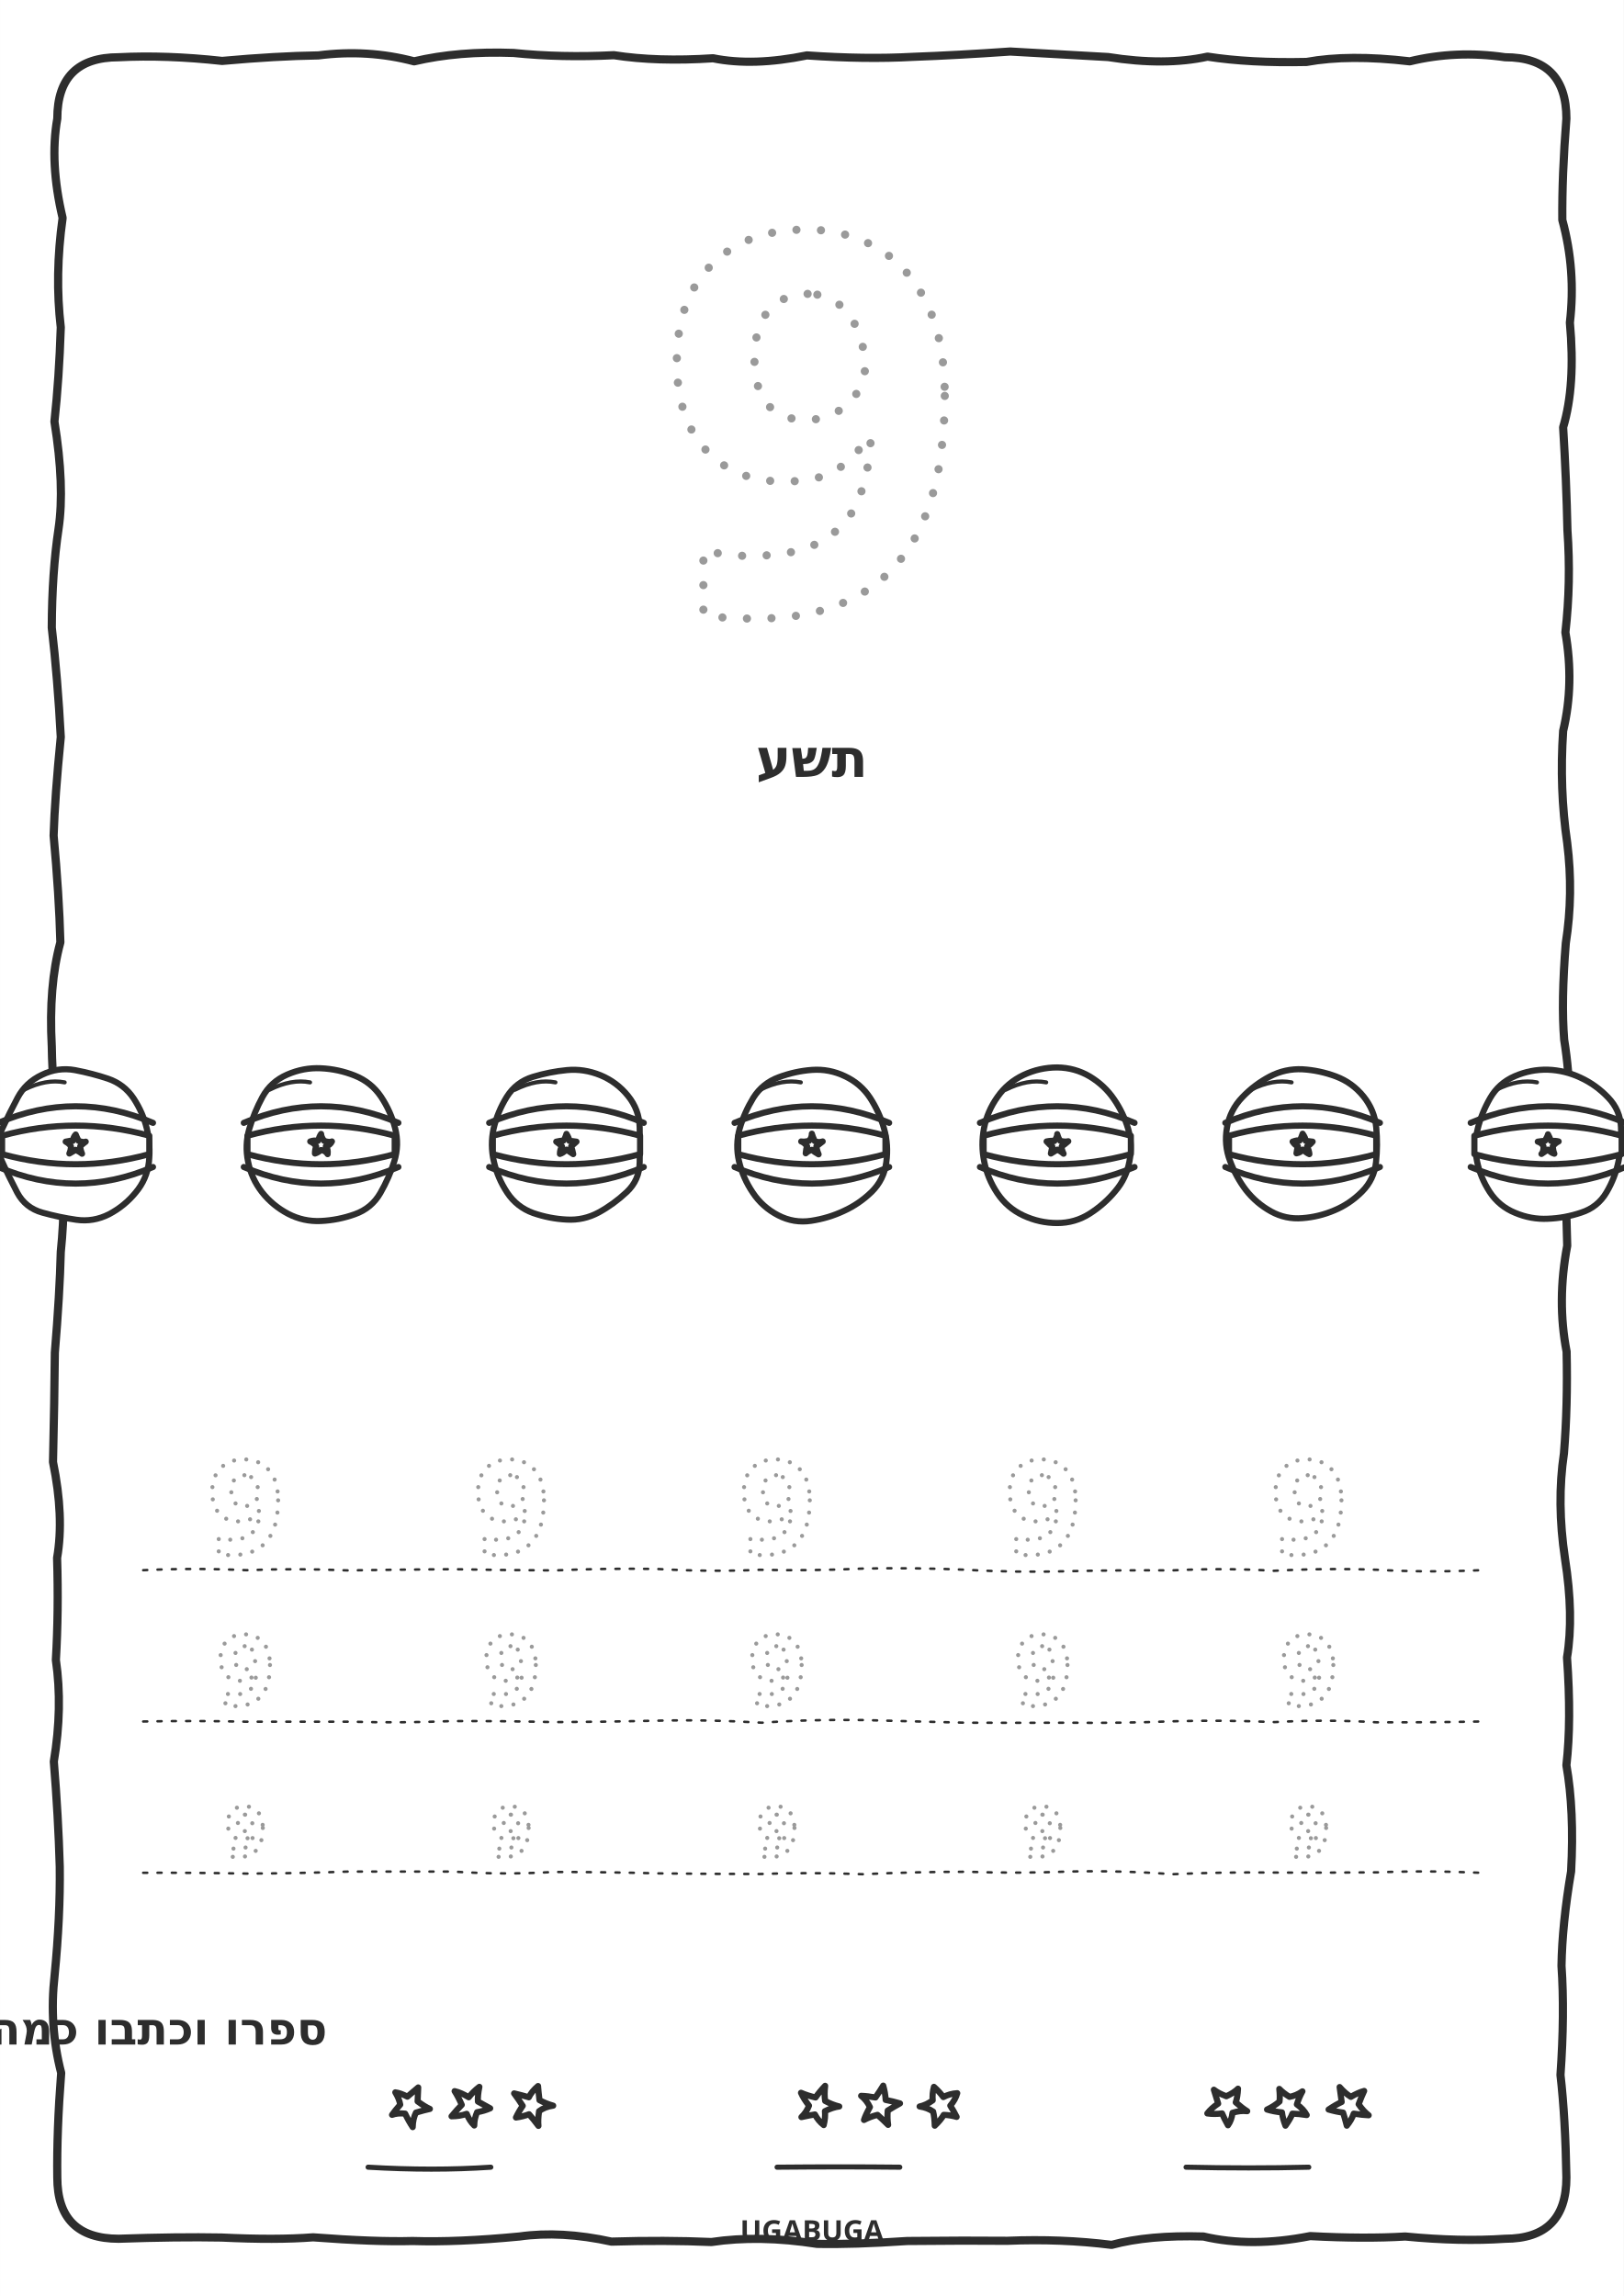
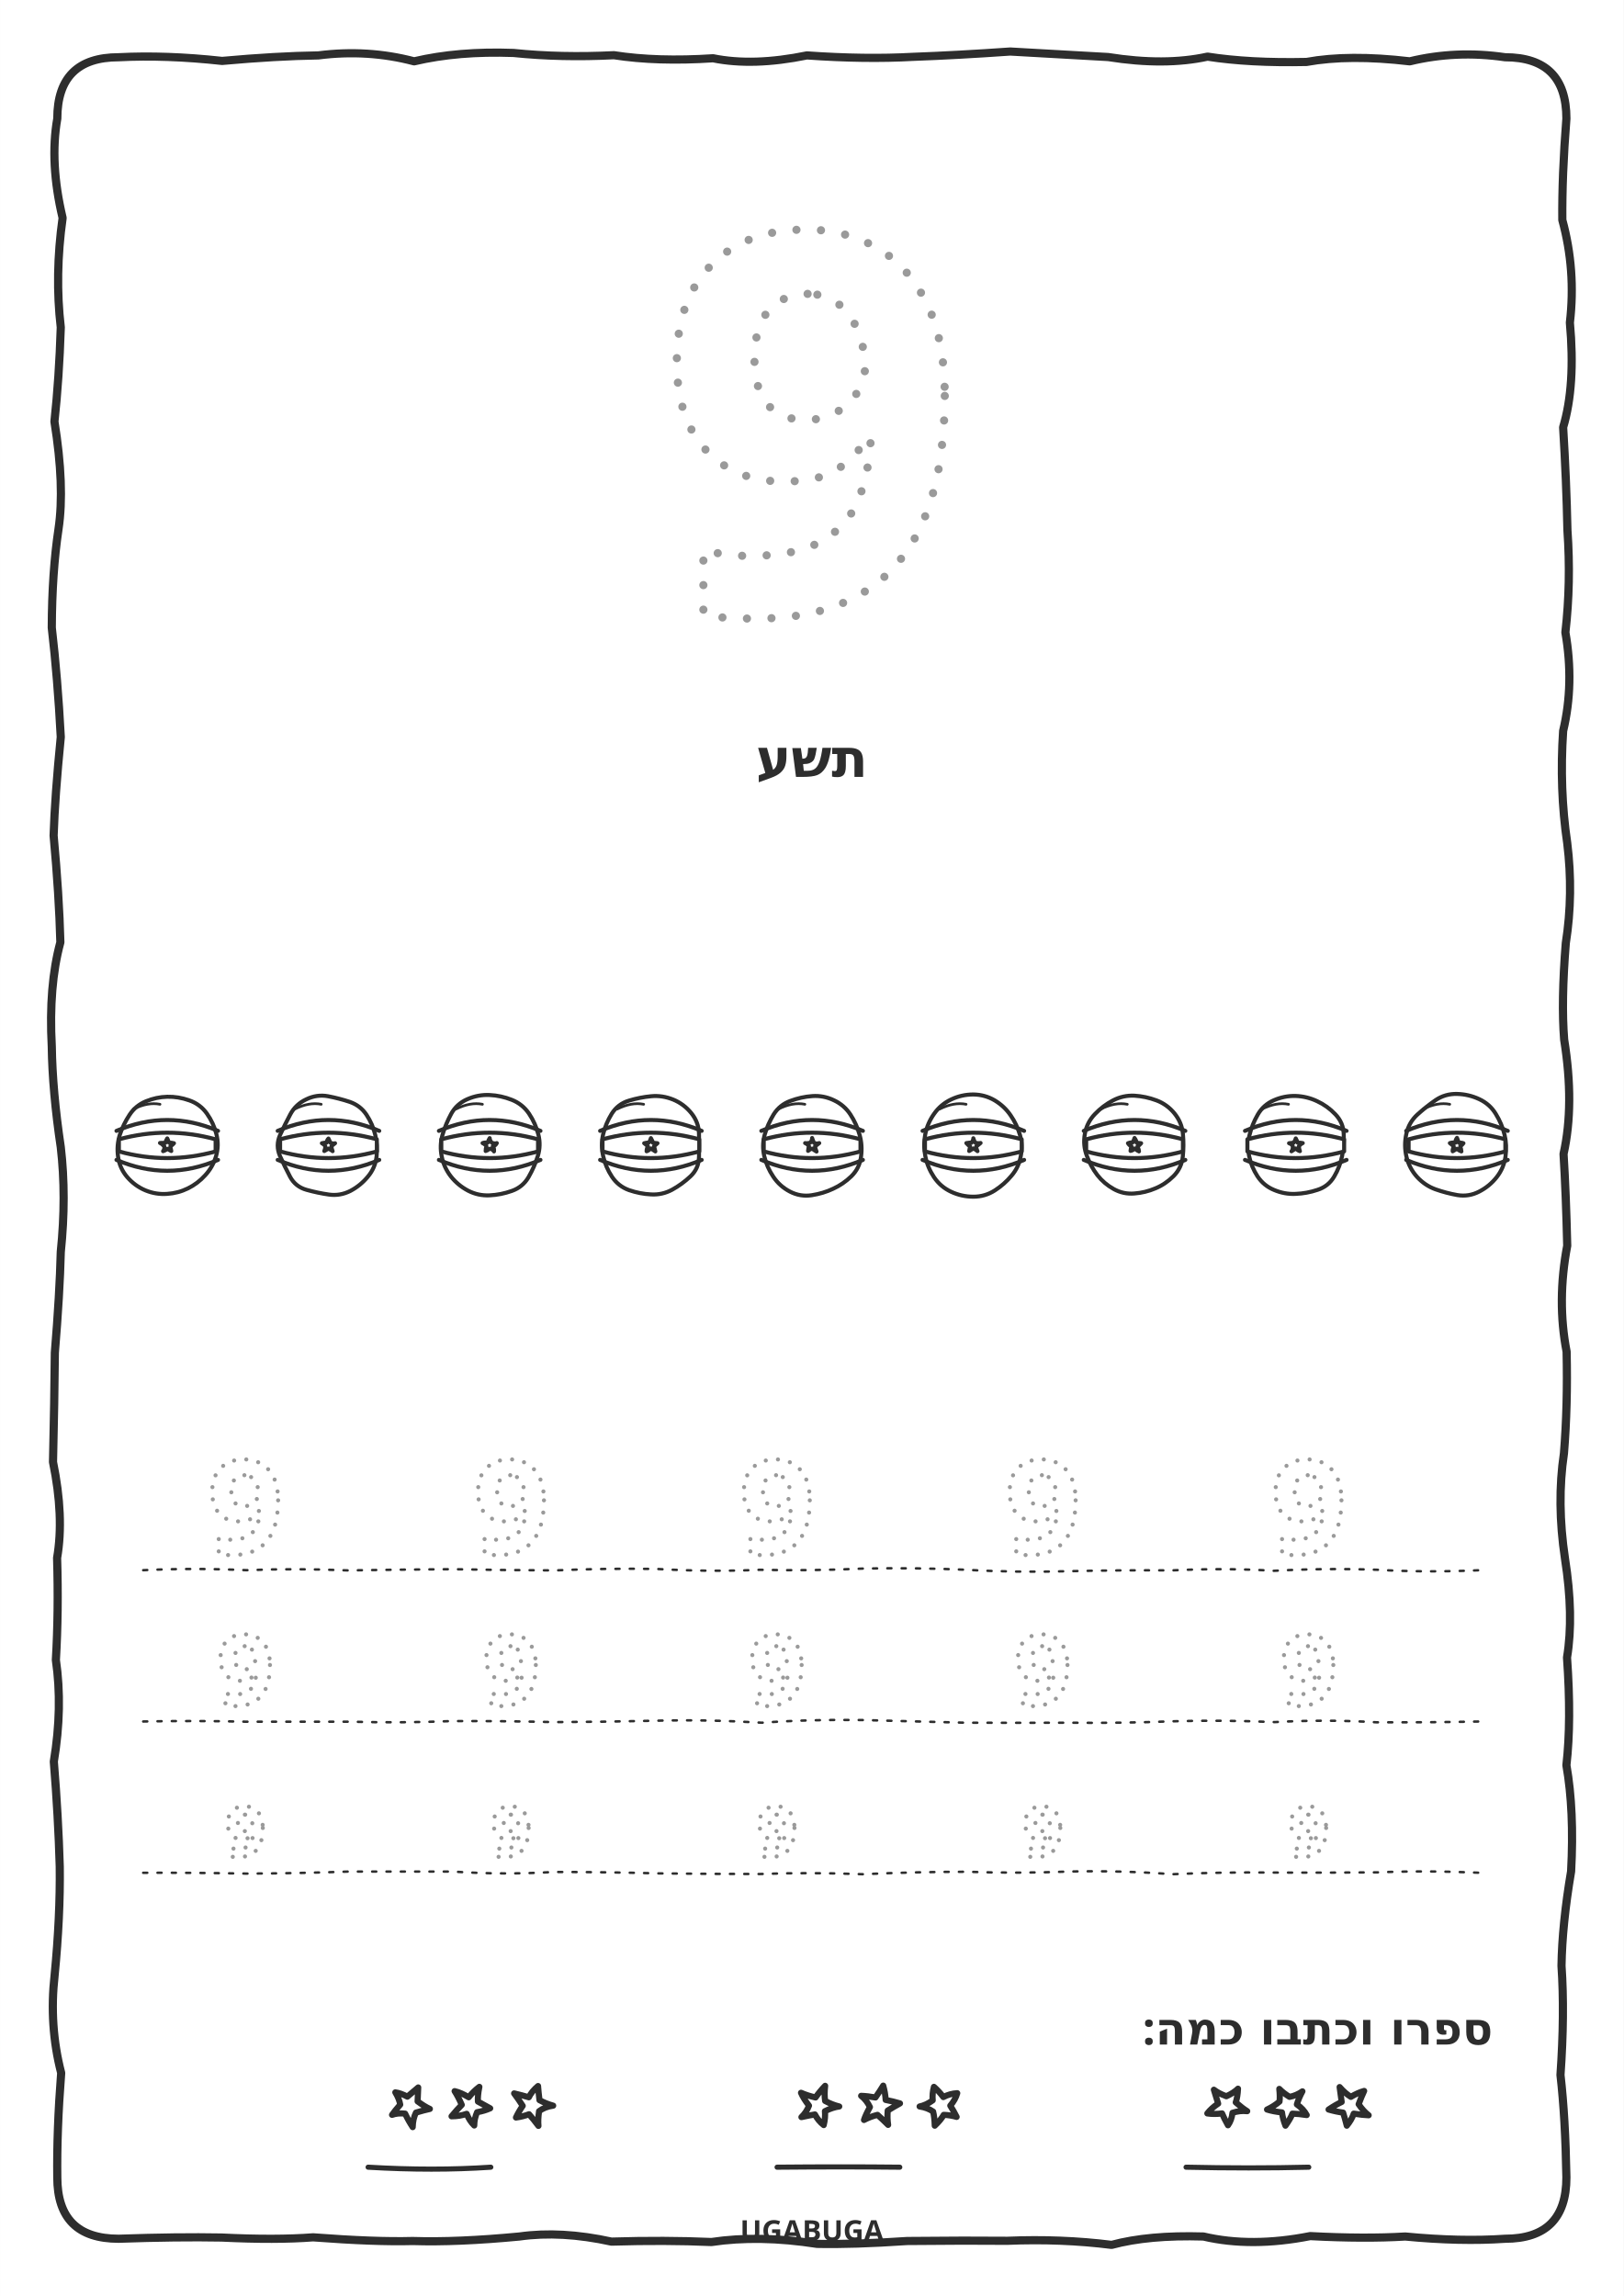
<svg xmlns="http://www.w3.org/2000/svg" width="210mm" height="297mm" viewBox="0 0 794 1123" fill="none" stroke="#2d2d2d" stroke-width="3" stroke-linecap="round" stroke-linejoin="round" font-family="Kalam, cursive">
  <defs />
  <rect width="794" height="1123" fill="#ffffff" stroke="none" />
  <path d="M58,28 Q81.2,26.8 108.6,29.8 Q135.1,27.4 155.7,27.1 Q179.8,24 202.5,30 Q224.1,24.9 251.1,25.9 Q274.5,28.3 300.2,27 Q321.3,30.3 348.7,28.5 Q368.3,32.5 394.6,27.1 Q423,29.1 446.5,27.8 Q468.4,27 494,25.2 Q522.4,26.8 541.9,27.9 Q569.6,32.3 590.5,27.7 Q611,30.9 638.9,30.3 Q659.7,26.5 689.4,30 Q712.1,24.5 736,28 Q766,28 766,58 Q763.8,85.8 764,107.6 Q770.7,132.1 767.7,157.8 Q770.5,188.6 764.4,209 Q766,235.1 766.5,259.3 Q768.3,285 765.5,309.3 Q769.9,334.5 764.4,357.5 Q762.5,385.9 766.4,412.3 Q769.5,437.2 765.7,461.3 Q763.4,489.8 764.9,508.5 Q770,540.3 764.6,564.4 Q765.8,583.6 766.4,609.3 Q761.3,636.3 766.1,661.1 Q766.7,687.5 764.8,710.8 Q761.2,735 765.3,762.3 Q769.7,790.3 766.3,810.7 Q768.5,841.7 766,863.4 Q769.9,885.5 768.3,915.3 Q763.9,941.4 763.6,961.5 Q765.2,984.9 763.1,1014.9 Q765.5,1035.8 766,1065 Q766,1095 736,1095 Q714.2,1096.5 687.2,1093.9 Q667.3,1095.1 640.7,1093.7 Q611.9,1099.4 588.5,1093.9 Q561.7,1093.1 543.6,1098 Q518.9,1094.9 492.6,1096 Q473.5,1095.8 443.6,1096.1 Q417.1,1097.9 399.5,1097.5 Q371.1,1093.1 347.9,1096.6 Q325.3,1095.6 299,1096.4 Q274.4,1091 254,1093.9 Q223.6,1096.8 201.8,1096.1 Q183.4,1096.6 153.1,1094.3 Q135,1095.7 108.3,1094.4 Q86.8,1094 58,1095 Q28,1095 28,1065 Q27.7,1042.1 29.9,1013.9 Q23.9,990.7 26.7,966 Q29.5,937.3 29.2,913 Q28.5,888.6 26.3,861.6 Q30.7,835.1 27.3,811.9 Q28.7,788.2 27.9,762 Q31.4,741.9 25.9,715.1 Q26.6,685.1 26.8,661.6 Q29.2,632.7 29.7,612.3 Q32.5,585.2 29.7,561.1 Q25.6,533.6 25.3,511.8 Q23.7,482.3 29.5,460.9 Q28.9,437.8 26.2,408.7 Q26.8,389.7 29.7,360.5 Q28.2,332 25.3,307 Q25.4,280 28.6,258.7 Q31.7,237.9 26.6,206.2 Q28.9,185 29.7,160.1 Q26.7,134.5 30.6,106.6 Q24.2,79.6 28,58 Q28,28 58,28 Z" stroke-width="4" />
  <text x="397" y="300" font-family="Heebo, sans-serif" font-size="260" font-weight="700" text-anchor="middle" direction="ltr" fill="none" stroke="#9a9a9a" stroke-width="4" stroke-dasharray="0 12" stroke-linecap="round">9</text>
  <text x="397" y="380" font-family="Heebo, sans-serif" font-size="26" font-weight="700" text-anchor="middle" direction="rtl" fill="#2d2d2d" stroke="none">תשע</text>
-   <path d="M-46.7,568.1 Q-49.2,576.3 -54.8,582.3 Q-60.3,588.4 -67.6,592 Q-74.9,595.6 -83.1,596.1 Q-91.4,596.7 -99.2,593.5 Q-107.1,590.2 -112.8,583.6 Q-118.4,577.1 -119.6,568.5 Q-120.8,560 -118.3,552.1 Q-115.7,544.3 -111.1,537.3 Q-106.6,530.4 -98.9,527.2 Q-91.2,524 -83,523.8 Q-74.7,523.6 -66.6,526.5 Q-58.5,529.3 -53.5,536.3 Q-48.5,543.4 -46.4,551.7 Q-44.3,560 -46.7,568.1 Z" fill="#ffffff" />
-   <path d="M-120.8,549.2 Q-83,533 -45.2,549.2 M-120.8,570.8 Q-83,587 -45.2,570.8" />
-   <path d="M-119,555.5 Q-83,545.6 -47,555.5 L-47,564.5 Q-83,574.4 -119,564.5 Z" fill="#ffffff" />
-   <path d="M-83,554.8 Q-82.6,555.8 -81.6,558.1 Q-80,557.8 -78,558.4 Q-78.6,559.2 -80.7,560.8 Q-80.3,563 -80,564.2 Q-81.3,563.6 -83,562.5 Q-83.9,563.6 -86.1,564.3 Q-84.9,563 -85.2,560.7 Q-87,558.8 -88.4,558.2 Q-86,558.1 -84.4,558.1 Q-83.9,556.1 -83,554.8 Z" fill="#ffffff" />
-   <path d="M-108.2,533 Q-97.4,527.6 -88.4,529.4" stroke-width="2" />
-   <path d="M72.8,568.4 Q71.8,576.8 66.3,583.3 Q60.9,589.9 53.3,593.9 Q45.6,597.8 37.3,596.6 Q28.9,595.4 20.7,593.1 Q12.4,590.8 8.4,583.3 Q4.4,575.7 0.9,567.9 Q-2.5,560 1,552.2 Q4.6,544.4 8.6,536.9 Q12.6,529.4 20.5,525.7 Q28.3,521.9 36.6,523.4 Q45,525 52.8,527.6 Q60.7,530.3 65.3,537.2 Q69.9,544.2 71.8,552.1 Q73.7,560 72.8,568.4 Z" fill="#ffffff" />
-   <path d="M-0.8,549.2 Q37,533 74.8,549.2 M-0.8,570.8 Q37,587 74.8,570.8" />
-   <path d="M1,555.5 Q37,545.6 73,555.5 L73,564.5 Q37,574.4 1,564.5 Z" fill="#ffffff" />
-   <path d="M37,554.9 Q37.4,556 38.4,558 Q40.7,558.9 41.9,558.4 Q40,559.8 39.2,560.7 Q39.3,562.4 40.1,564.3 Q39.2,563.5 37,562.4 Q34.8,563.7 33.9,564.2 Q34.6,562.7 34.7,560.8 Q34.1,559.5 32.1,558.4 Q34.6,557.8 35.6,558 Q35.9,556 37,554.9 Z" fill="#ffffff" />
-   <path d="M11.8,533 Q22.6,527.6 31.6,529.4" stroke-width="2" />
-   <path d="M192.8,568 Q190.3,576 186,583.5 Q181.7,591 173.5,593.9 Q165.4,596.8 156.9,597.2 Q148.4,597.6 140.9,593.7 Q133.3,589.7 128.1,583.1 Q122.9,576.4 121.3,568.2 Q119.6,560 121.9,552.1 Q124.2,544.2 128.3,536.6 Q132.4,529.1 140.4,525.6 Q148.4,522.1 156.9,522.5 Q165.5,522.9 173.5,526.1 Q181.5,529.3 186.3,536.4 Q191.1,543.6 193.2,551.8 Q195.3,560 192.8,568 Z" fill="#ffffff" />
-   <path d="M119.2,549.2 Q157,533 194.8,549.2 M119.2,570.8 Q157,587 194.8,570.8" />
-   <path d="M121,555.5 Q157,545.6 193,555.5 L193,564.5 Q157,574.4 121,564.5 Z" fill="#ffffff" />
-   <path d="M157,554.6 Q157.1,556.3 158.5,558 Q161,558.9 162.3,558.3 Q161.4,560.2 159.3,560.7 Q160.5,561.9 160.2,564.5 Q159.2,562.8 157,562.5 Q155.2,563.9 154,564.2 Q154,562.2 154.6,560.8 Q153.9,559.3 151.7,558.3 Q153.6,557.6 155.5,558 Q156.2,555.7 157,554.6 Z" fill="#ffffff" />
-   <path d="M131.8,533 Q142.6,527.6 151.6,529.4" stroke-width="2" />
-   <path d="M312.8,568.6 Q312.7,577.2 306.4,583.1 Q300.1,589 292.8,593 Q285.4,597 277.1,596.5 Q268.8,596.1 260.7,593.3 Q252.7,590.4 248,583.3 Q243.3,576.2 241.5,568.1 Q239.6,560 241.4,551.9 Q243.3,543.8 247.8,536.5 Q252.4,529.2 260.6,526.7 Q268.8,524.2 277.2,523.4 Q285.5,522.6 293.6,525.9 Q301.6,529.2 307.1,536 Q312.6,542.8 312.8,551.4 Q313,560 312.8,568.6 Z" fill="#ffffff" />
-   <path d="M239.2,549.2 Q277,533 314.8,549.2 M239.2,570.8 Q277,587 314.8,570.8" />
-   <path d="M241,555.5 Q277,545.6 313,555.5 L313,564.5 Q277,574.4 241,564.5 Z" fill="#ffffff" />
-   <path d="M277,554.6 Q278.3,556.7 278.4,558 Q279.9,558.1 281.9,558.4 Q281.3,558.9 279.3,560.7 Q279.8,562.1 280.3,564.5 Q279,563.7 277,562.3 Q275.2,564 273.8,564.4 Q273.8,562.3 274.8,560.7 Q273.4,559.4 272,558.4 Q274,557.9 275.5,557.9 Q276.3,556.9 277,554.6 Z" fill="#ffffff" />
-   <path d="M251.8,533 Q262.6,527.6 271.6,529.4" stroke-width="2" />
-   <path d="M433.4,568.5 Q432.3,577 426.2,583 Q420.1,588.9 412.6,592.3 Q405.2,595.8 396.7,597.1 Q388.2,598.4 380.5,594.4 Q372.8,590.4 368.1,583.3 Q363.3,576.2 361.4,568.1 Q359.5,560 361.7,552 Q364,544.1 368.4,536.9 Q372.9,529.8 380.8,526.9 Q388.8,523.9 397.1,523.3 Q405.5,522.7 413.2,526.4 Q420.9,530 425.5,537 Q430.1,544.1 432.3,552 Q434.6,560 433.4,568.5 Z" fill="#ffffff" />
-   <path d="M359.2,549.2 Q397,533 434.8,549.2 M359.2,570.8 Q397,587 434.8,570.8" />
-   <path d="M361,555.5 Q397,545.6 433,555.5 L433,564.5 Q397,574.4 361,564.5 Z" fill="#ffffff" />
-   <path d="M397,554.5 Q397.4,556 398.4,558.1 Q400.2,559 402.3,558.3 Q401.5,559 399.2,560.7 Q399.4,562.5 400.3,564.6 Q398.5,563.6 397,562.4 Q395.3,562.9 394,564.1 Q394.2,561.7 394.7,560.7 Q393.3,558.8 391.8,558.3 Q393.3,558.6 395.6,558 Q397,556.5 397,554.5 Z" fill="#ffffff" />
-   <path d="M371.8,533 Q382.6,527.6 391.6,529.4" stroke-width="2" />
-   <path d="M552.3,568.1 Q550.8,576.3 545.4,582.6 Q540.1,589 532.9,593.6 Q525.7,598.2 517,598.2 Q508.3,598.2 500.4,594.5 Q492.5,590.8 487.7,583.6 Q482.9,576.4 481.3,568.2 Q479.6,560 481.2,551.8 Q482.8,543.5 487.8,536.5 Q492.7,529.5 500.5,525.8 Q508.3,522.1 517,522.1 Q525.6,522.2 532.9,526.5 Q540.2,530.9 544.8,537.7 Q549.4,544.4 551.7,552.2 Q553.9,560 552.3,568.1 Z" fill="#ffffff" />
-   <path d="M479.2,549.2 Q517,533 554.8,549.2 M479.2,570.8 Q517,587 554.8,570.8" />
-   <path d="M481,555.5 Q517,545.6 553,555.5 L553,564.5 Q517,574.4 481,564.5 Z" fill="#ffffff" />
-   <path d="M517,554.7 Q517.6,556.9 518.5,558 Q520.8,558.6 522.4,558.2 Q520.6,559.8 519.2,560.7 Q519,562 520.1,564.3 Q518.8,563.1 517,562.3 Q515.2,563.4 513.9,564.2 Q514.3,562 514.6,560.8 Q513.5,560.2 511.8,558.3 Q514.3,557.8 515.6,558.1 Q517.1,555.9 517,554.7 Z" fill="#ffffff" />
-   <path d="M491.8,533 Q502.6,527.6 511.6,529.4" stroke-width="2" />
-   <path d="M672.9,568.4 Q672,576.9 666,582.9 Q660,588.9 652.5,592 Q645,595.2 636.9,595.8 Q628.7,596.5 621.5,592.5 Q614.3,588.5 609.3,582.1 Q604.4,575.7 601.5,567.8 Q598.5,560 600,551.5 Q601.5,542.9 607.5,536.7 Q613.4,530.5 621,526.5 Q628.5,522.6 636.9,523 Q645.3,523.5 653.3,526.5 Q661.3,529.5 666.8,536.3 Q672.2,543 673,551.5 Q673.8,560 672.9,568.4 Z" fill="#ffffff" />
-   <path d="M599.2,549.2 Q637,533 674.8,549.2 M599.2,570.8 Q637,587 674.8,570.8" />
-   <path d="M601,555.5 Q637,545.6 673,555.5 L673,564.5 Q637,574.4 601,564.5 Z" fill="#ffffff" />
-   <path d="M637,554.5 Q638.4,556.5 638.5,558 Q640.4,558.2 641.9,558.4 Q640.6,560 639.2,560.7 Q640.3,563.3 640.3,564.5 Q639.4,564.2 637,562.3 Q636.1,563.7 634,564.1 Q634.3,561.9 634.7,560.7 Q633.3,560.2 632.1,558.4 Q634.5,557.5 635.5,557.9 Q636.4,556.5 637,554.5 Z" fill="#ffffff" />
-   <path d="M611.8,533 Q622.6,527.6 631.6,529.4" stroke-width="2" />
-   <path d="M791.5,567.9 Q789.9,575.9 785.6,583.2 Q781.3,590.5 773.2,593.1 Q765.2,595.8 756.9,596.1 Q748.7,596.5 740.9,593.2 Q733.1,590 728.5,583 Q723.9,575.9 722.3,568 Q720.7,560 722.6,552.2 Q724.5,544.4 728.7,537.1 Q732.9,529.8 740.7,526.4 Q748.5,523 756.9,523.2 Q765.3,523.5 772.9,527.1 Q780.5,530.6 786.4,536.8 Q792.4,543 792.7,551.5 Q793.1,560 791.5,567.9 Z" fill="#ffffff" />
-   <path d="M719.2,549.2 Q757,533 794.8,549.2 M719.2,570.8 Q757,587 794.8,570.8" />
-   <path d="M721,555.5 Q757,545.6 793,555.5 L793,564.5 Q757,574.4 721,564.5 Z" fill="#ffffff" />
-   <path d="M757,554.8 Q758,556.7 758.4,558 Q760.7,557.9 762.2,558.3 Q760.6,559 759.3,560.7 Q759.5,562.9 760.1,564.3 Q758.6,563.9 757,562.3 Q755.8,563 753.8,564.4 Q754.9,563.3 754.8,560.7 Q754,559 752,558.4 Q753.8,558.1 755.5,558 Q756.8,555.8 757,554.8 Z" fill="#ffffff" />
-   <path d="M731.8,533 Q742.6,527.6 751.6,529.4" stroke-width="2" />
-   <path d="M913.1,568.4 Q911.9,576.8 906.6,583.6 Q901.3,590.4 893.5,594.4 Q885.8,598.4 877.3,597 Q868.9,595.5 861,592.7 Q853.2,589.9 847.3,583.5 Q841.5,577.1 839.4,568.5 Q837.4,560 839.3,551.4 Q841.2,542.8 847.6,537 Q854,531.2 861.1,526.3 Q868.2,521.5 877,521.7 Q885.7,521.9 893.6,525.6 Q901.5,529.3 905.9,536.6 Q910.4,543.9 912.4,552 Q914.3,560 913.1,568.4 Z" fill="#ffffff" />
-   <path d="M839.2,549.2 Q877,533 914.8,549.2 M839.2,570.8 Q877,587 914.8,570.8" />
-   <path d="M841,555.5 Q877,545.6 913,555.5 L913,564.5 Q877,574.4 841,564.5 Z" fill="#ffffff" />
-   <path d="M877,554.4 Q877.8,556.6 878.4,558.1 Q879.9,557.7 881.8,558.4 Q881,559.5 879.4,560.8 Q880.1,562.4 880.3,564.5 Q878.5,563.9 877,562.5 Q876,563 873.8,564.4 Q873.6,563.3 874.6,560.8 Q873.1,559.3 871.7,558.3 Q873.9,557.6 875.7,558.1 Q875.8,555.9 877,554.4 Z" fill="#ffffff" />
-   <path d="M851.8,533 Q862.6,527.6 871.6,529.4" stroke-width="2" />
+   <g transform="translate(136.3,192.3) scale(0.657)">
+     <path d="M-46.7,568.1 Q-49.2,576.3 -54.8,582.3 Q-60.3,588.4 -67.6,592 Q-74.9,595.6 -83.1,596.1 Q-91.4,596.7 -99.2,593.5 Q-107.1,590.2 -112.8,583.6 Q-118.4,577.1 -119.6,568.5 Q-120.8,560 -118.3,552.1 Q-115.7,544.3 -111.1,537.3 Q-106.6,530.4 -98.9,527.2 Q-91.2,524 -83,523.8 Q-74.7,523.6 -66.6,526.5 Q-58.5,529.3 -53.5,536.3 Q-48.5,543.4 -46.4,551.7 Q-44.3,560 -46.7,568.1 Z" fill="#ffffff" />
+     <path d="M-120.8,549.2 Q-83,533 -45.2,549.2 M-120.8,570.8 Q-83,587 -45.2,570.8" />
+     <path d="M-119,555.5 Q-83,545.6 -47,555.5 L-47,564.5 Q-83,574.4 -119,564.5 Z" fill="#ffffff" />
+     <path d="M-83,554.8 Q-82.6,555.8 -81.6,558.1 Q-80,557.8 -78,558.4 Q-78.6,559.2 -80.7,560.8 Q-80.3,563 -80,564.2 Q-81.3,563.6 -83,562.5 Q-83.9,563.6 -86.1,564.3 Q-84.9,563 -85.2,560.7 Q-87,558.8 -88.4,558.2 Q-86,558.1 -84.4,558.1 Q-83.9,556.1 -83,554.8 Z" fill="#ffffff" />
+     <path d="M-108.2,533 Q-97.4,527.6 -88.4,529.4" stroke-width="2" />
+     <path d="M72.8,568.4 Q71.8,576.8 66.3,583.3 Q60.9,589.9 53.3,593.9 Q45.6,597.8 37.3,596.6 Q28.9,595.4 20.7,593.1 Q12.4,590.8 8.4,583.3 Q4.4,575.7 0.9,567.9 Q-2.5,560 1,552.2 Q4.6,544.4 8.6,536.9 Q12.6,529.4 20.5,525.7 Q28.3,521.9 36.6,523.4 Q45,525 52.8,527.6 Q60.7,530.3 65.3,537.2 Q69.9,544.2 71.8,552.1 Q73.7,560 72.8,568.4 Z" fill="#ffffff" />
+     <path d="M-0.8,549.2 Q37,533 74.8,549.2 M-0.8,570.8 Q37,587 74.8,570.8" />
+     <path d="M1,555.5 Q37,545.6 73,555.5 L73,564.5 Q37,574.4 1,564.5 Z" fill="#ffffff" />
+     <path d="M37,554.9 Q37.4,556 38.4,558 Q40.7,558.9 41.9,558.4 Q40,559.8 39.2,560.7 Q39.3,562.4 40.1,564.3 Q39.2,563.5 37,562.4 Q34.8,563.7 33.9,564.2 Q34.6,562.7 34.7,560.8 Q34.1,559.5 32.1,558.4 Q34.6,557.8 35.6,558 Q35.9,556 37,554.9 Z" fill="#ffffff" />
+     <path d="M11.8,533 Q22.6,527.6 31.6,529.4" stroke-width="2" />
+     <path d="M192.8,568 Q190.3,576 186,583.5 Q181.7,591 173.5,593.9 Q165.4,596.8 156.9,597.2 Q148.4,597.6 140.9,593.7 Q133.3,589.7 128.1,583.1 Q122.9,576.4 121.3,568.2 Q119.6,560 121.9,552.1 Q124.2,544.2 128.3,536.6 Q132.4,529.1 140.4,525.6 Q148.4,522.1 156.9,522.5 Q165.5,522.9 173.5,526.1 Q181.5,529.3 186.3,536.4 Q191.1,543.6 193.2,551.8 Q195.3,560 192.8,568 Z" fill="#ffffff" />
+     <path d="M119.2,549.2 Q157,533 194.8,549.2 M119.2,570.8 Q157,587 194.8,570.8" />
+     <path d="M121,555.5 Q157,545.6 193,555.5 L193,564.5 Q157,574.4 121,564.5 Z" fill="#ffffff" />
+     <path d="M157,554.6 Q157.1,556.3 158.5,558 Q161,558.9 162.3,558.3 Q161.4,560.2 159.3,560.7 Q160.5,561.9 160.2,564.5 Q159.2,562.8 157,562.5 Q155.2,563.9 154,564.2 Q154,562.2 154.6,560.8 Q153.9,559.3 151.7,558.3 Q153.6,557.6 155.5,558 Q156.2,555.7 157,554.6 Z" fill="#ffffff" />
+     <path d="M131.8,533 Q142.6,527.6 151.6,529.4" stroke-width="2" />
+     <path d="M312.8,568.6 Q312.7,577.2 306.4,583.1 Q300.1,589 292.8,593 Q285.4,597 277.1,596.5 Q268.8,596.1 260.7,593.3 Q252.7,590.4 248,583.3 Q243.3,576.2 241.5,568.1 Q239.6,560 241.4,551.9 Q243.3,543.8 247.8,536.5 Q252.4,529.2 260.6,526.7 Q268.8,524.2 277.2,523.4 Q285.5,522.6 293.6,525.9 Q301.6,529.2 307.1,536 Q312.6,542.8 312.8,551.4 Q313,560 312.8,568.6 Z" fill="#ffffff" />
+     <path d="M239.2,549.2 Q277,533 314.8,549.2 M239.2,570.8 Q277,587 314.8,570.8" />
+     <path d="M241,555.5 Q277,545.6 313,555.5 L313,564.5 Q277,574.4 241,564.5 Z" fill="#ffffff" />
+     <path d="M277,554.6 Q278.3,556.7 278.4,558 Q279.9,558.1 281.9,558.4 Q281.3,558.9 279.3,560.7 Q279.8,562.1 280.3,564.5 Q279,563.7 277,562.3 Q275.2,564 273.8,564.4 Q273.8,562.3 274.8,560.7 Q273.4,559.4 272,558.4 Q274,557.9 275.5,557.9 Q276.3,556.9 277,554.6 Z" fill="#ffffff" />
+     <path d="M251.8,533 Q262.6,527.6 271.6,529.4" stroke-width="2" />
+     <path d="M433.4,568.5 Q432.3,577 426.2,583 Q420.1,588.9 412.6,592.3 Q405.2,595.8 396.7,597.1 Q388.2,598.4 380.5,594.4 Q372.8,590.4 368.1,583.3 Q363.3,576.2 361.4,568.1 Q359.5,560 361.7,552 Q364,544.1 368.4,536.9 Q372.9,529.8 380.8,526.9 Q388.8,523.9 397.1,523.3 Q405.5,522.7 413.2,526.4 Q420.9,530 425.5,537 Q430.1,544.1 432.3,552 Q434.6,560 433.4,568.5 Z" fill="#ffffff" />
+     <path d="M359.2,549.2 Q397,533 434.8,549.2 M359.2,570.8 Q397,587 434.8,570.8" />
+     <path d="M361,555.5 Q397,545.6 433,555.5 L433,564.5 Q397,574.4 361,564.5 Z" fill="#ffffff" />
+     <path d="M397,554.5 Q397.4,556 398.4,558.1 Q400.2,559 402.3,558.3 Q401.5,559 399.2,560.7 Q399.4,562.5 400.3,564.6 Q398.5,563.6 397,562.4 Q395.3,562.9 394,564.1 Q394.2,561.7 394.7,560.7 Q393.3,558.8 391.8,558.3 Q393.3,558.6 395.6,558 Q397,556.5 397,554.5 Z" fill="#ffffff" />
+     <path d="M371.8,533 Q382.6,527.6 391.6,529.4" stroke-width="2" />
+     <path d="M552.3,568.1 Q550.8,576.3 545.4,582.6 Q540.1,589 532.9,593.6 Q525.7,598.2 517,598.2 Q508.3,598.2 500.4,594.5 Q492.5,590.8 487.7,583.6 Q482.9,576.4 481.3,568.2 Q479.6,560 481.2,551.8 Q482.8,543.5 487.8,536.5 Q492.7,529.5 500.5,525.8 Q508.3,522.1 517,522.1 Q525.6,522.2 532.9,526.5 Q540.2,530.9 544.8,537.7 Q549.4,544.4 551.7,552.2 Q553.9,560 552.3,568.1 Z" fill="#ffffff" />
+     <path d="M479.2,549.2 Q517,533 554.8,549.2 M479.2,570.8 Q517,587 554.8,570.8" />
+     <path d="M481,555.5 Q517,545.6 553,555.5 L553,564.5 Q517,574.4 481,564.5 Z" fill="#ffffff" />
+     <path d="M517,554.7 Q517.6,556.9 518.5,558 Q520.8,558.6 522.4,558.2 Q520.6,559.8 519.2,560.7 Q519,562 520.1,564.3 Q518.8,563.1 517,562.3 Q515.2,563.4 513.9,564.2 Q514.3,562 514.6,560.8 Q513.5,560.2 511.8,558.3 Q514.3,557.8 515.6,558.1 Q517.1,555.9 517,554.7 Z" fill="#ffffff" />
+     <path d="M491.8,533 Q502.6,527.6 511.6,529.4" stroke-width="2" />
+     <path d="M672.9,568.4 Q672,576.9 666,582.9 Q660,588.9 652.5,592 Q645,595.2 636.9,595.8 Q628.7,596.5 621.5,592.5 Q614.3,588.5 609.3,582.1 Q604.4,575.7 601.5,567.8 Q598.5,560 600,551.5 Q601.5,542.9 607.5,536.7 Q613.4,530.5 621,526.5 Q628.5,522.6 636.9,523 Q645.3,523.5 653.3,526.5 Q661.3,529.5 666.8,536.3 Q672.2,543 673,551.5 Q673.8,560 672.9,568.4 Z" fill="#ffffff" />
+     <path d="M599.2,549.2 Q637,533 674.8,549.2 M599.2,570.8 Q637,587 674.8,570.8" />
+     <path d="M601,555.5 Q637,545.6 673,555.5 L673,564.5 Q637,574.4 601,564.5 Z" fill="#ffffff" />
+     <path d="M637,554.5 Q638.4,556.5 638.5,558 Q640.4,558.2 641.9,558.4 Q640.6,560 639.2,560.7 Q640.3,563.3 640.3,564.5 Q639.4,564.2 637,562.3 Q636.1,563.7 634,564.1 Q634.3,561.9 634.7,560.7 Q633.3,560.2 632.1,558.4 Q634.5,557.5 635.5,557.9 Q636.4,556.5 637,554.5 Z" fill="#ffffff" />
+     <path d="M611.8,533 Q622.6,527.6 631.6,529.4" stroke-width="2" />
+     <path d="M791.5,567.9 Q789.9,575.9 785.6,583.2 Q781.3,590.5 773.2,593.1 Q765.2,595.8 756.9,596.1 Q748.7,596.5 740.9,593.2 Q733.1,590 728.5,583 Q723.9,575.9 722.3,568 Q720.7,560 722.6,552.2 Q724.5,544.4 728.7,537.1 Q732.9,529.8 740.7,526.4 Q748.5,523 756.9,523.2 Q765.3,523.5 772.9,527.1 Q780.5,530.6 786.4,536.8 Q792.4,543 792.7,551.5 Q793.1,560 791.5,567.9 Z" fill="#ffffff" />
+     <path d="M719.2,549.2 Q757,533 794.8,549.2 M719.2,570.8 Q757,587 794.8,570.8" />
+     <path d="M721,555.5 Q757,545.6 793,555.5 L793,564.5 Q757,574.4 721,564.5 Z" fill="#ffffff" />
+     <path d="M757,554.8 Q758,556.7 758.4,558 Q760.7,557.9 762.2,558.3 Q760.6,559 759.3,560.7 Q759.5,562.9 760.1,564.3 Q758.6,563.9 757,562.3 Q755.8,563 753.8,564.4 Q754.9,563.3 754.8,560.7 Q754,559 752,558.4 Q753.8,558.1 755.5,558 Q756.8,555.8 757,554.8 Z" fill="#ffffff" />
+     <path d="M731.8,533 Q742.6,527.6 751.6,529.4" stroke-width="2" />
+     <path d="M913.1,568.4 Q911.9,576.8 906.6,583.6 Q901.3,590.4 893.5,594.4 Q885.8,598.4 877.3,597 Q868.9,595.5 861,592.7 Q853.2,589.9 847.3,583.5 Q841.5,577.1 839.4,568.5 Q837.4,560 839.3,551.4 Q841.2,542.8 847.6,537 Q854,531.2 861.1,526.3 Q868.2,521.5 877,521.7 Q885.7,521.9 893.6,525.6 Q901.5,529.3 905.9,536.6 Q910.4,543.9 912.4,552 Q914.3,560 913.1,568.4 Z" fill="#ffffff" />
+     <path d="M839.2,549.2 Q877,533 914.8,549.2 M839.2,570.8 Q877,587 914.8,570.8" />
+     <path d="M841,555.5 Q877,545.6 913,555.5 L913,564.5 Q877,574.4 841,564.5 Z" fill="#ffffff" />
+     <path d="M877,554.4 Q877.8,556.6 878.4,558.1 Q879.9,557.7 881.8,558.4 Q881,559.5 879.4,560.8 Q880.1,562.4 880.3,564.5 Q878.5,563.9 877,562.5 Q876,563 873.8,564.4 Q873.6,563.3 874.6,560.8 Q873.1,559.3 871.7,558.3 Q873.9,557.6 875.7,558.1 Q875.8,555.9 877,554.4 Z" fill="#ffffff" />
+     <path d="M851.8,533 Q862.6,527.6 871.6,529.4" stroke-width="2" />
+   </g>
  <path d="M70,768 Q94.3,766.8 120.6,768 Q144.4,767 170,768.1 Q194.6,767.7 221,767.5 Q245.6,768 271.3,768.1 Q295.9,767 321.4,767.4 Q347.5,768.9 371.5,767.8 Q396.3,768.4 422.2,767.2 Q447.8,766.7 472.8,767.8 Q496.5,769.2 522.2,768.5 Q547.8,767.9 572.9,768.1 Q599.4,766.8 622.9,768.3 Q648,766.9 673.7,767.8 Q697.8,769.2 724,768" stroke-width="1.2" stroke-dasharray="2 5" />
  <text x="120" y="760" font-family="Heebo, sans-serif" font-size="64" font-weight="700" text-anchor="middle" direction="ltr" fill="none" stroke="#9a9a9a" stroke-width="2" stroke-dasharray="0 6" stroke-linecap="round">9</text>
  <text x="250" y="760" font-family="Heebo, sans-serif" font-size="64" font-weight="700" text-anchor="middle" direction="ltr" fill="none" stroke="#9a9a9a" stroke-width="2" stroke-dasharray="0 6" stroke-linecap="round">9</text>
  <text x="380" y="760" font-family="Heebo, sans-serif" font-size="64" font-weight="700" text-anchor="middle" direction="ltr" fill="none" stroke="#9a9a9a" stroke-width="2" stroke-dasharray="0 6" stroke-linecap="round">9</text>
  <text x="510" y="760" font-family="Heebo, sans-serif" font-size="64" font-weight="700" text-anchor="middle" direction="ltr" fill="none" stroke="#9a9a9a" stroke-width="2" stroke-dasharray="0 6" stroke-linecap="round">9</text>
  <text x="640" y="760" font-family="Heebo, sans-serif" font-size="64" font-weight="700" text-anchor="middle" direction="ltr" fill="none" stroke="#9a9a9a" stroke-width="2" stroke-dasharray="0 6" stroke-linecap="round">9</text>
  <path d="M70,842 Q95.3,841.5 120.4,842.1 Q146.1,842.1 171.4,842.1 Q196.2,842.8 220.9,841.8 Q246,841.7 271,842.3 Q296.1,842.2 321.6,841.6 Q346.6,841 372.6,842.6 Q396,840.9 422.3,841.3 Q447.2,842 472.1,842.6 Q497.2,842.7 522,842.6 Q548.2,842.9 573.5,841.9 Q598.1,841.2 623.3,842.3 Q648.7,840.9 673.2,842.4 Q699.9,842.5 724,842" stroke-width="1.2" stroke-dasharray="2 5" />
  <text x="120" y="834" font-family="Heebo, sans-serif" font-size="48" font-weight="700" text-anchor="middle" direction="ltr" fill="none" stroke="#9a9a9a" stroke-width="2" stroke-dasharray="0 6" stroke-linecap="round">9</text>
  <text x="250" y="834" font-family="Heebo, sans-serif" font-size="48" font-weight="700" text-anchor="middle" direction="ltr" fill="none" stroke="#9a9a9a" stroke-width="2" stroke-dasharray="0 6" stroke-linecap="round">9</text>
  <text x="380" y="834" font-family="Heebo, sans-serif" font-size="48" font-weight="700" text-anchor="middle" direction="ltr" fill="none" stroke="#9a9a9a" stroke-width="2" stroke-dasharray="0 6" stroke-linecap="round">9</text>
  <text x="510" y="834" font-family="Heebo, sans-serif" font-size="48" font-weight="700" text-anchor="middle" direction="ltr" fill="none" stroke="#9a9a9a" stroke-width="2" stroke-dasharray="0 6" stroke-linecap="round">9</text>
  <text x="640" y="834" font-family="Heebo, sans-serif" font-size="48" font-weight="700" text-anchor="middle" direction="ltr" fill="none" stroke="#9a9a9a" stroke-width="2" stroke-dasharray="0 6" stroke-linecap="round">9</text>
  <path d="M70,916 Q94.7,915.9 120.7,916.4 Q145.8,916.3 170.6,915.4 Q195.7,915.4 221.5,915.4 Q245.9,917.1 270.8,915.6 Q296,915.6 322.2,916.3 Q347.3,916.6 371.7,916.6 Q396,915.7 421.8,916.7 Q448.6,915.5 473,915.5 Q497.3,916.4 522.6,915.4 Q547.5,914.8 573.3,916.7 Q597.4,915.6 623.2,915.9 Q648.5,916 673.4,915.8 Q697.8,914.8 724,916" stroke-width="1.2" stroke-dasharray="2 5" />
  <text x="120" y="908" font-family="Heebo, sans-serif" font-size="34" font-weight="700" text-anchor="middle" direction="ltr" fill="none" stroke="#9a9a9a" stroke-width="2" stroke-dasharray="0 6" stroke-linecap="round">9</text>
  <text x="250" y="908" font-family="Heebo, sans-serif" font-size="34" font-weight="700" text-anchor="middle" direction="ltr" fill="none" stroke="#9a9a9a" stroke-width="2" stroke-dasharray="0 6" stroke-linecap="round">9</text>
  <text x="380" y="908" font-family="Heebo, sans-serif" font-size="34" font-weight="700" text-anchor="middle" direction="ltr" fill="none" stroke="#9a9a9a" stroke-width="2" stroke-dasharray="0 6" stroke-linecap="round">9</text>
  <text x="510" y="908" font-family="Heebo, sans-serif" font-size="34" font-weight="700" text-anchor="middle" direction="ltr" fill="none" stroke="#9a9a9a" stroke-width="2" stroke-dasharray="0 6" stroke-linecap="round">9</text>
  <text x="640" y="908" font-family="Heebo, sans-serif" font-size="34" font-weight="700" text-anchor="middle" direction="ltr" fill="none" stroke="#9a9a9a" stroke-width="2" stroke-dasharray="0 6" stroke-linecap="round">9</text>
-   <text x="160" y="1000" font-family="Heebo, sans-serif" font-size="22" font-weight="700" text-anchor="start" direction="rtl" fill="#2d2d2d" stroke="none">ספרו וכתבו כמה:</text>
+   <text x="730" y="1000" font-family="Heebo, sans-serif" font-size="22" font-weight="700" text-anchor="start" direction="rtl" fill="#2d2d2d" stroke="none">ספרו וכתבו כמה:</text>
  <path d="M204.5,1021 Q204.4,1024.5 204.2,1027.8 Q207.7,1030.4 210.2,1031.5 Q207.4,1032.1 203.4,1033.3 Q201.9,1036.3 201.8,1040.4 Q199.8,1037.4 198.1,1033.8 Q194.4,1033.4 191.7,1034.4 Q193,1032.5 195.7,1029.4 Q195.2,1026.5 193.3,1023.4 Q195.8,1023.7 199.2,1025.5 Q202,1023.2 204.5,1021 Z" />
  <path d="M234.4,1020.7 Q233.5,1025.1 233.7,1027.9 Q236,1029.1 239.7,1031.2 Q236.8,1032.5 233.3,1033.1 Q231.9,1036.3 231.9,1039.6 Q229.6,1037.4 228.2,1033.9 Q224.8,1035.1 220.8,1035.1 Q223.5,1031.8 225.8,1029.5 Q224,1025.4 222.3,1022.8 Q225.4,1023.5 229.2,1025.8 Q231.4,1023 234.4,1020.7 Z" />
  <path d="M263.1,1020.3 Q263.3,1023.1 263.8,1027.2 Q266.9,1028.9 270.5,1029.9 Q266.3,1030.5 263.6,1032.6 Q263,1036.9 263.3,1039.8 Q261,1036.7 258.7,1034.1 Q255.5,1035.3 252.3,1035.7 Q253.7,1032.7 255.6,1030 Q253.5,1026.7 251.4,1023.9 Q255.2,1024.8 258.6,1025.8 Q260,1022.9 263.1,1020.3 Z" />
  <path d="M180,1060 Q211.9,1061.9 240,1060" stroke-width="2.5" />
  <path d="M403.5,1020.2 Q403,1024.4 403.5,1027.6 Q406.8,1029.4 410.4,1030.3 Q407.2,1030.7 403.4,1032.6 Q403.7,1035.8 402.8,1039.4 Q400.1,1037.3 398.5,1034.2 Q396,1034.6 391.9,1035.5 Q394.4,1033.1 395.6,1029.9 Q392.9,1026.4 391.7,1023.6 Q394.9,1025 398.8,1025.9 Q400.9,1022.9 403.5,1020.2 Z" />
  <path d="M431.9,1020.1 Q432.9,1023.6 433.1,1027.1 Q436.8,1027.8 440.1,1028.8 Q437.5,1030.2 434.1,1032.3 Q433.8,1036.1 434.3,1039.3 Q431.5,1036.5 429.1,1034.4 Q425.5,1035.3 422.5,1036.9 Q423.3,1034.4 425.4,1030.6 Q423.8,1027.2 421.1,1025.1 Q424.2,1025.2 428.1,1025.9 Q430.4,1022.6 431.9,1020.1 Z" />
  <path d="M468.1,1023.8 Q467.2,1027 464.7,1029.9 Q466.3,1032.4 467.8,1035.4 Q464.7,1034.5 461.5,1034.4 Q460,1037 457.1,1039.7 Q457,1035.6 456.3,1032.8 Q453.6,1030.9 449.7,1030.3 Q453,1029.6 456.1,1027.3 Q455.8,1024 456.7,1020.7 Q459.2,1022.9 461.3,1025.7 Q464.5,1024 468.1,1023.8 Z" />
  <path d="M380,1060 Q412.2,1059.7 440,1060" stroke-width="2.5" />
  <path d="M605.4,1021.6 Q605.2,1025.7 604.3,1028.3 Q607.6,1031.2 609.9,1032.6 Q606.3,1032.2 602.7,1033.4 Q602.3,1037 600.5,1039.5 Q598.6,1036.1 597.6,1033.7 Q593.8,1034.2 590.4,1033.7 Q592.4,1031.1 595.7,1028.9 Q594.7,1025.5 593.6,1022.1 Q595.9,1023.9 599.7,1025.3 Q603.4,1023.6 605.4,1021.6 Z" />
  <path d="M636.9,1022.9 Q635.1,1026.2 634.2,1029.3 Q637.4,1031.5 639,1034.5 Q635.2,1033.9 632,1033.8 Q631.1,1036.2 628.6,1039.7 Q627.3,1036.3 626.9,1033.2 Q622.8,1032.8 619.6,1031.8 Q623,1030.2 625.7,1027.9 Q626,1025.5 625.6,1021.7 Q627.5,1023.7 630.6,1025.6 Q633.9,1025 636.9,1022.9 Z" />
  <path d="M667.1,1022.7 Q665.9,1025.2 664.4,1029.2 Q666.7,1032.6 669.3,1034.6 Q666.4,1034.5 662,1033.8 Q661,1036.8 658.6,1039.7 Q657.6,1035.8 656.8,1033.3 Q653.5,1032.9 649.7,1031.8 Q653.1,1029.5 656.1,1028.1 Q655.7,1025.1 655.1,1020.8 Q657.8,1023.9 660.6,1025.6 Q664.1,1023.5 667.1,1022.7 Z" />
  <path d="M580,1060 Q611.1,1060.7 640,1060" stroke-width="2.5" />
  <text x="397" y="1096" font-family="Heebo, sans-serif" font-size="14" font-weight="700" text-anchor="middle" direction="rtl" fill="#2d2d2d" stroke="none">UGABUGA</text>
</svg>
